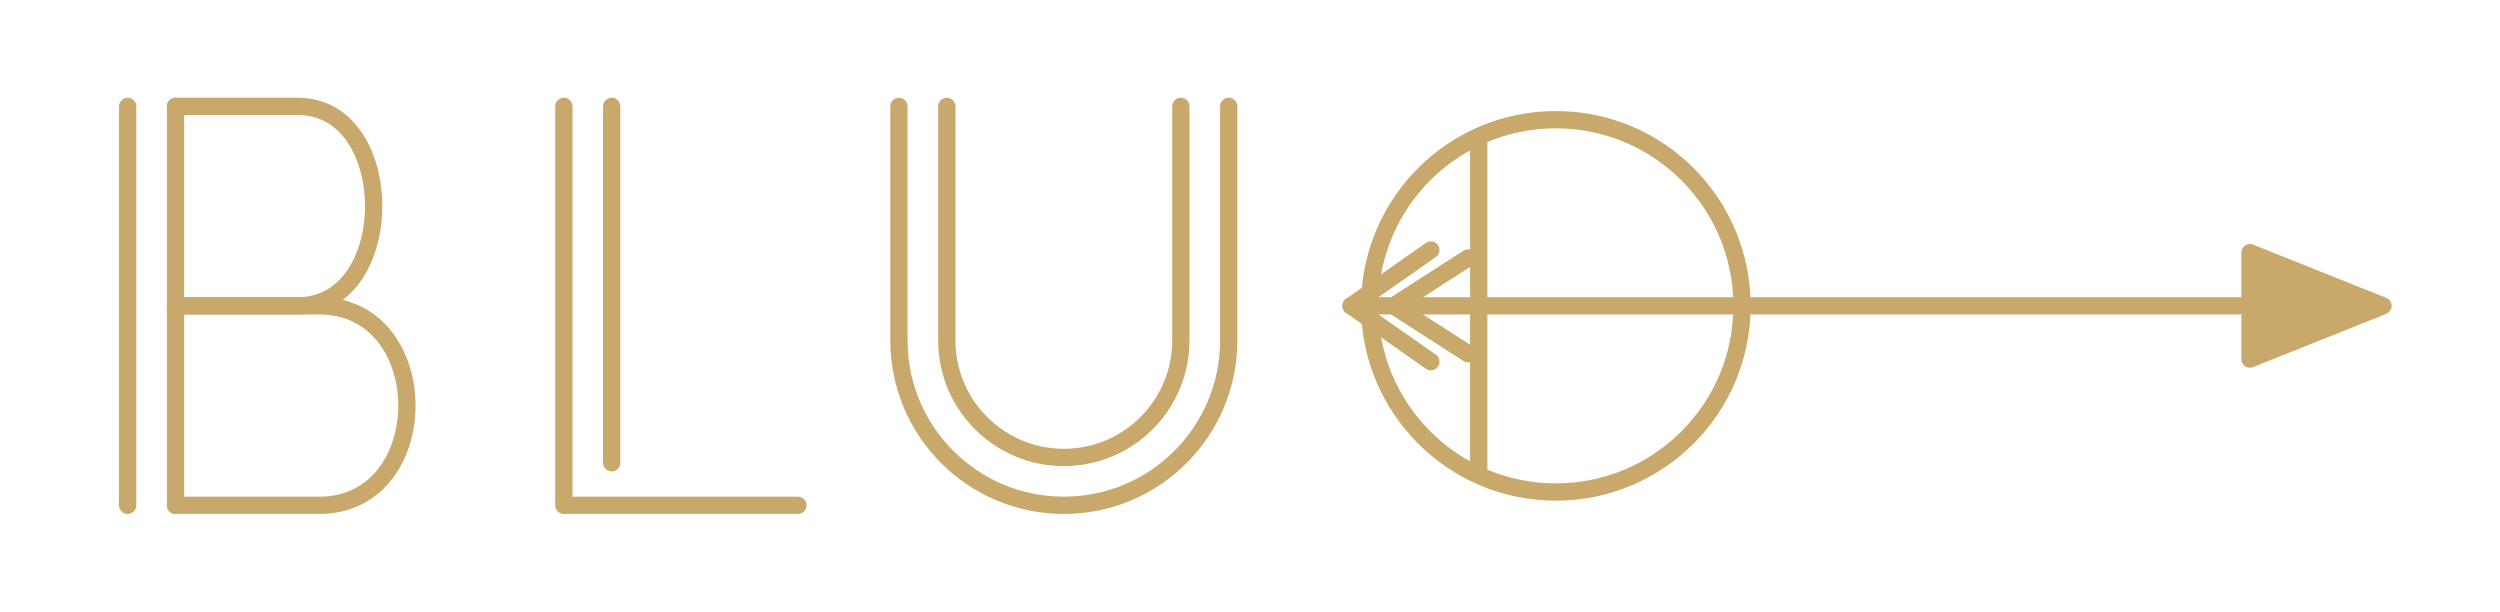
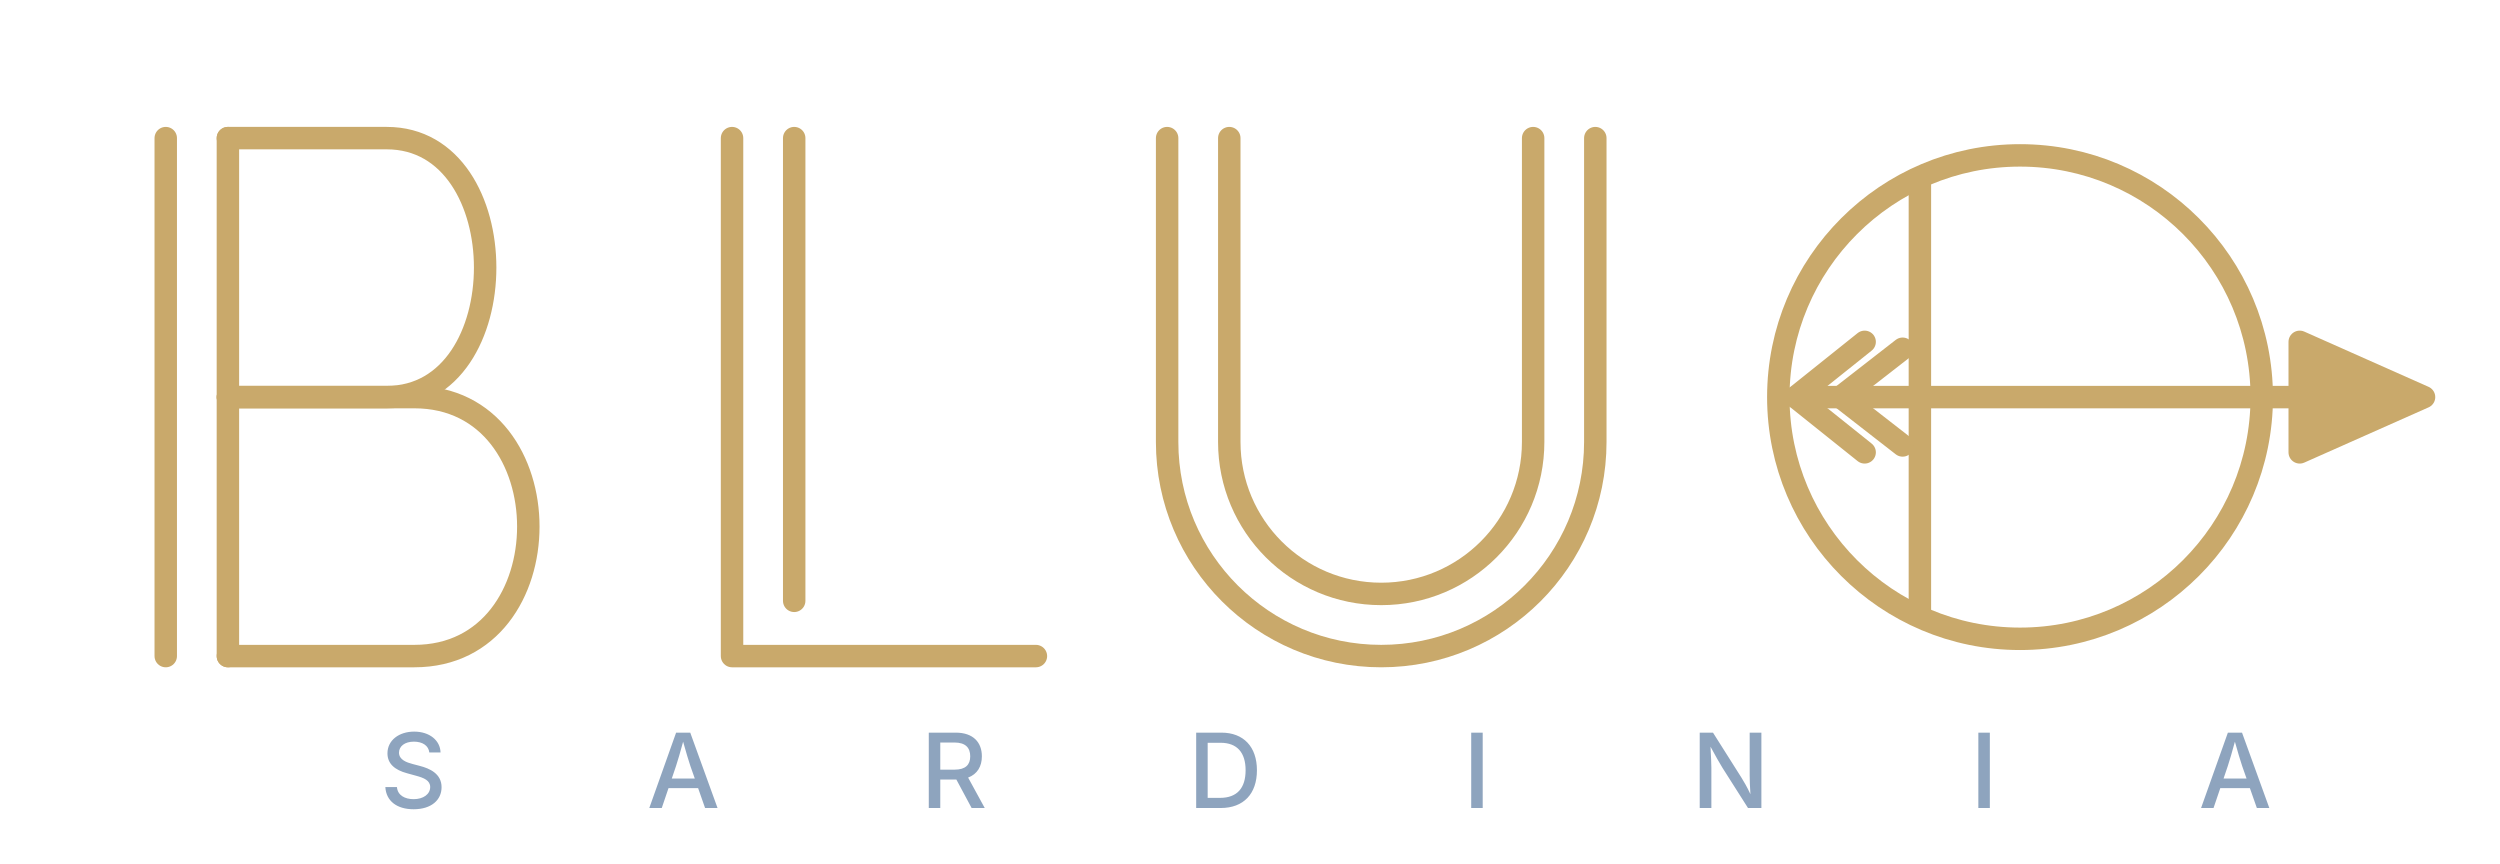
- <svg xmlns="http://www.w3.org/2000/svg" viewBox="0 0 940 230" role="img" aria-label="Blue Sardinia">
+ <svg xmlns="http://www.w3.org/2000/svg" viewBox="0 0 724 250" role="img" aria-label="Blue Sardinia">
  <g fill="none" stroke="#c9a96b" stroke-width="6.5" stroke-linecap="round" stroke-linejoin="round">
    <path d="M48 40 V190" />
    <path d="M66 40 V190" />
    <path d="M66 40 H112 C150 40 150 115 112 115 H66" />
    <path d="M66 115 H120 C164 115 164 190 120 190 H66" />
    <path d="M212 40 V190 H300" />
    <path d="M230 40 V174" />
    <path d="M338 40 V128 A62 62 0 0 0 462 128 V40" />
    <path d="M356 40 V128 A44 44 0 0 0 444 128 V40" />
    <circle cx="585" cy="115" r="70" />
    <path d="M556 52 V178" />
-     <path d="M508 115 H858" />
-     <path d="M846 95 L896 115 L846 135 Z" fill="#c9a96b" />
-     <path d="M508 115 L538 94 M508 115 L538 136" />
-     <path d="M524 115 L552 97 M524 115 L552 133" />
+     <path d="M520 115 H678" />
+     <path d="M666 99 L702 115 L666 131 Z" fill="#c9a96b" />
+     <path d="M520 115 L540 99 M520 115 L540 131" />
+     <path d="M533 115 L551 101 M533 115 L551 129" />
  </g>
+   <text x="384" y="234" text-anchor="middle" font-family="Inter, system-ui, sans-serif" font-size="30" font-weight="500" letter-spacing="58" fill="#8ea4be">SARDINIA</text>
</svg>
